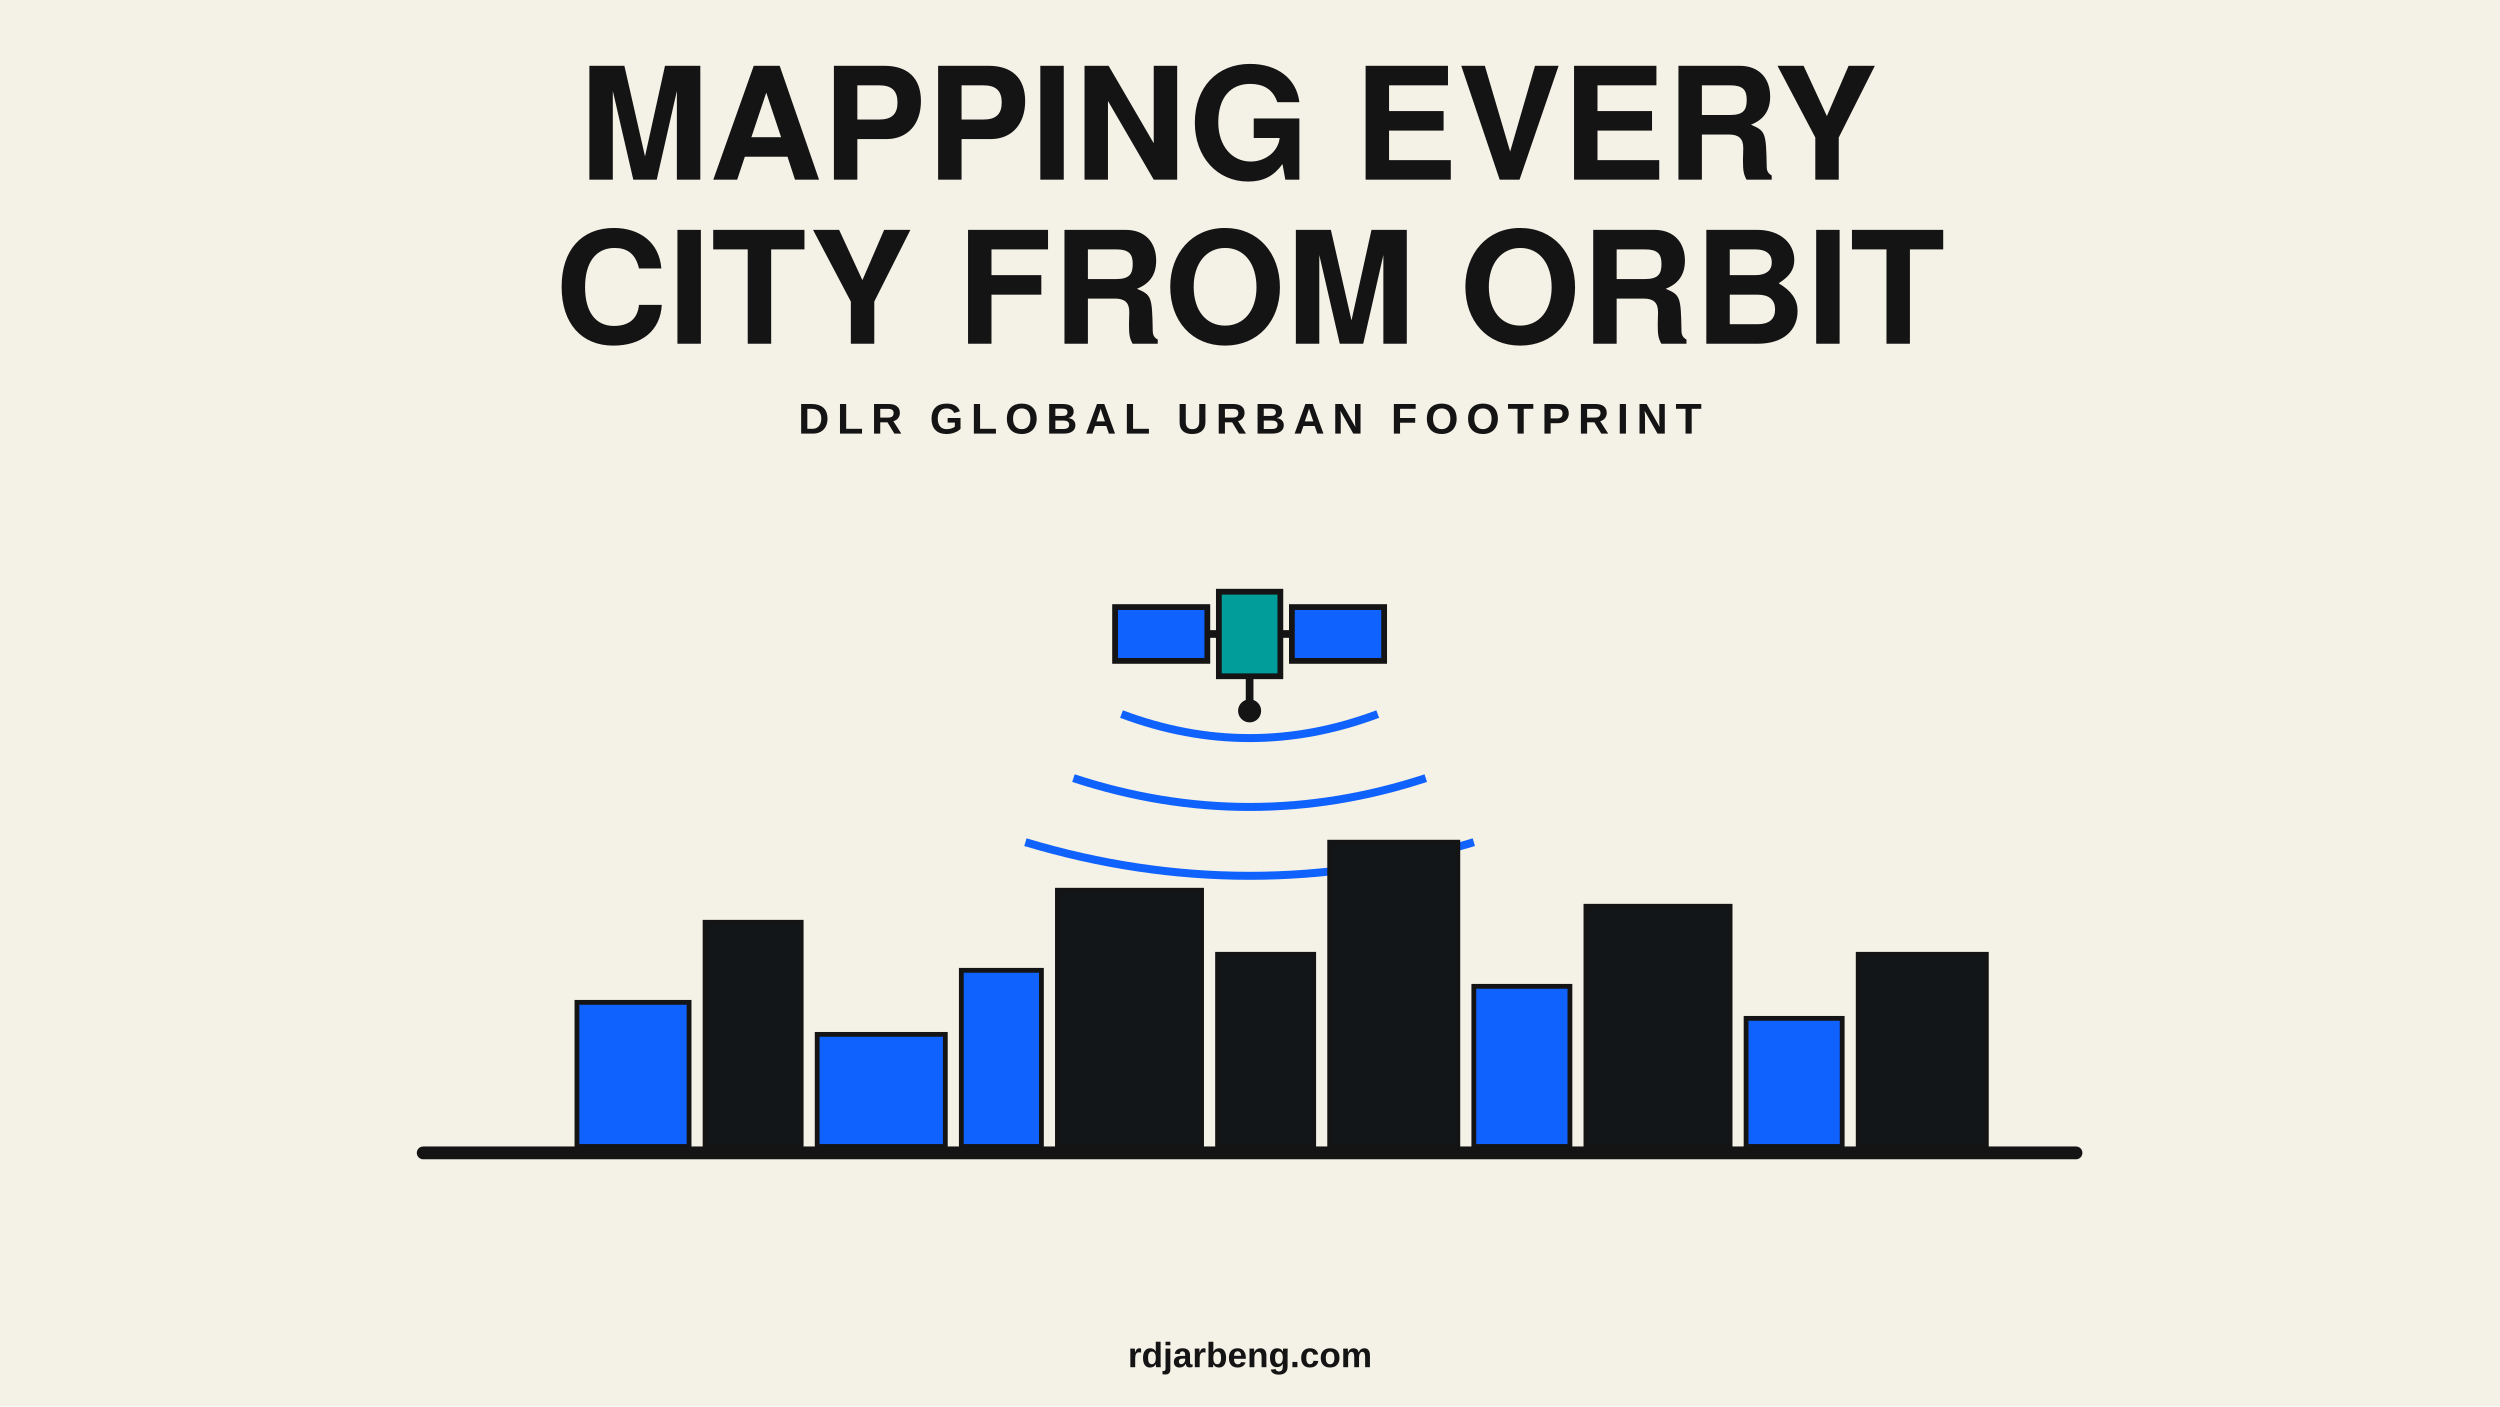
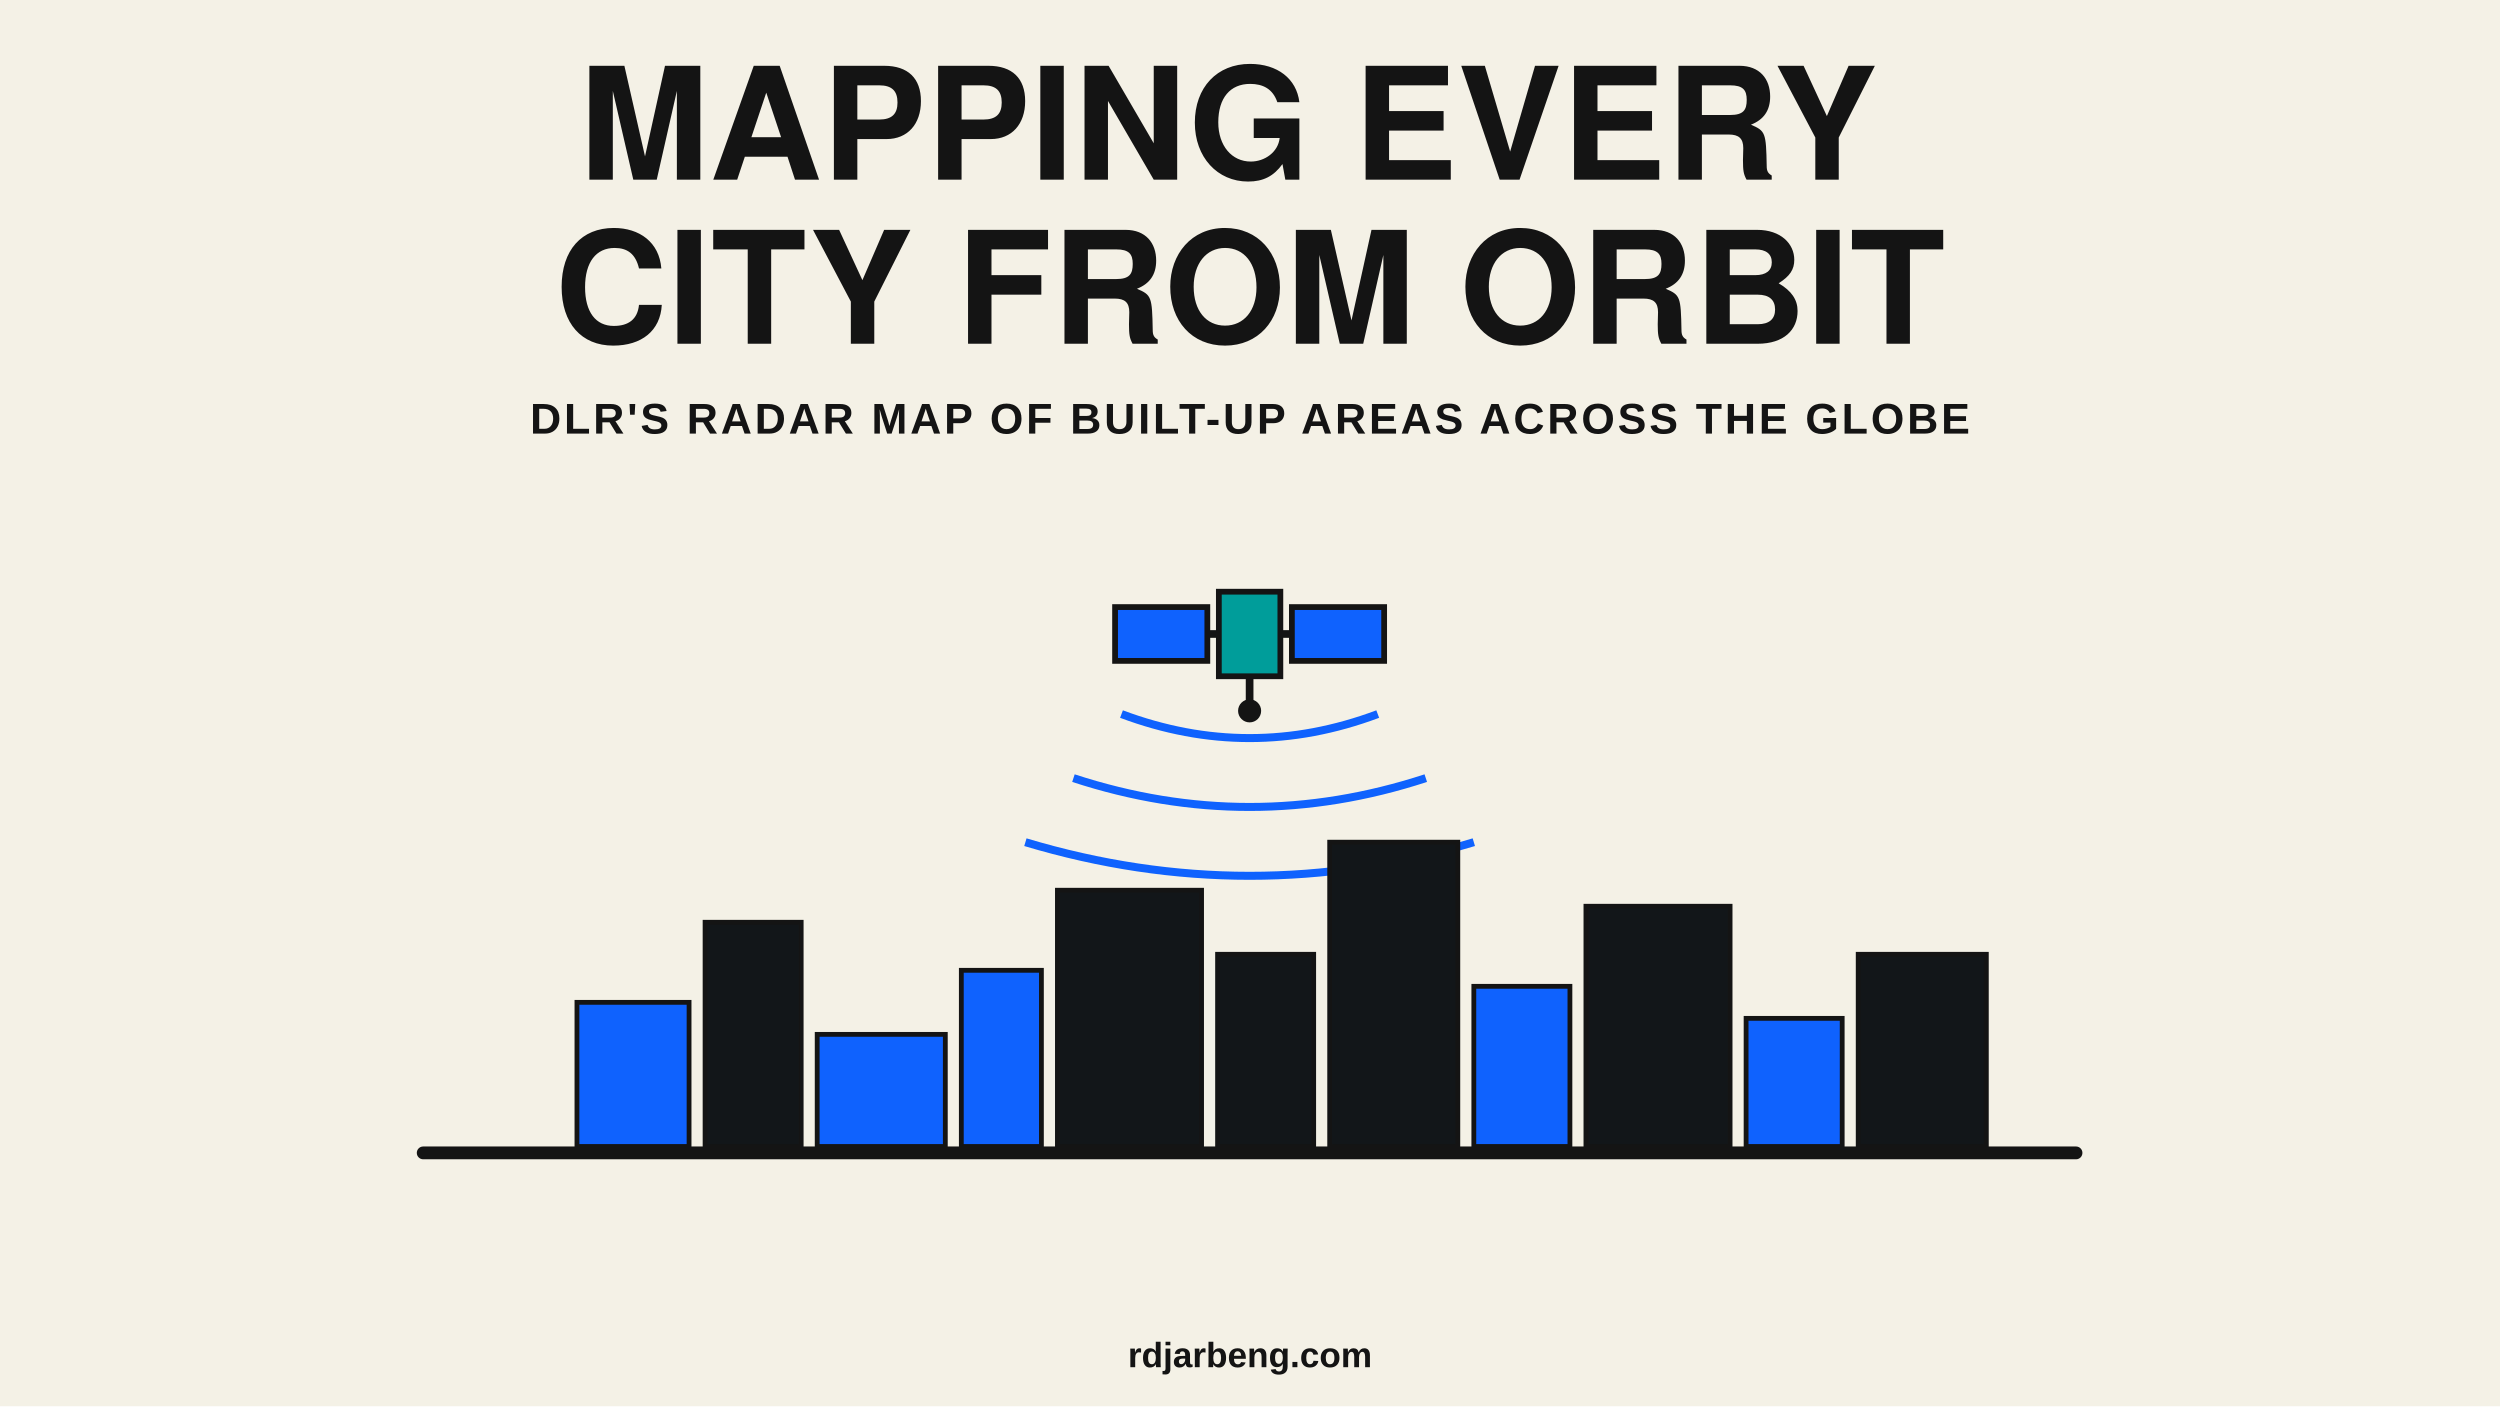
<svg xmlns="http://www.w3.org/2000/svg" viewBox="0 0 1280 720" width="1280" height="720">
  <rect width="1280" height="720" fill="#f4f1e6" />
  <g fill="#141414" font-family="'Arial Black', 'Helvetica Neue', Impact, sans-serif" text-anchor="middle">
    <text x="640" y="92" font-size="80" font-weight="900">
      <tspan x="640" dy="0">MAPPING EVERY</tspan>
      <tspan x="640" dy="84">CITY FROM ORBIT</tspan>
    </text>
-     <text x="640" y="222" font-size="22" font-weight="700" letter-spacing="4" font-family="Arial, Helvetica, sans-serif">DLR GLOBAL URBAN FOOTPRINT</text>
+     <text x="640" y="222" font-size="22" font-weight="700" letter-spacing="1.5" font-family="Arial, Helvetica, sans-serif">DLR'S RADAR MAP OF BUILT-UP AREAS ACROSS THE GLOBE</text>
  </g>
  <g transform="translate(115 95) scale(0.82)">
    <g transform="translate(640 280) scale(1.2)">
      <rect x="-70" y="-14" width="48" height="28" fill="#0f62fe" stroke="#141414" stroke-width="3" />
      <rect x="22" y="-14" width="48" height="28" fill="#0f62fe" stroke="#141414" stroke-width="3" />
      <line x1="-22" y1="0" x2="-14" y2="0" stroke="#141414" stroke-width="4" />
      <line x1="14" y1="0" x2="22" y2="0" stroke="#141414" stroke-width="4" />
      <rect x="-16" y="-22" width="32" height="44" fill="#009d9a" stroke="#141414" stroke-width="3" />
      <line x1="0" y1="22" x2="0" y2="36" stroke="#141414" stroke-width="4" />
      <circle cx="0" cy="40" r="6" fill="#141414" />
    </g>
    <path d="M560 330 Q640 360 720 330" fill="none" stroke="#0f62fe" stroke-width="5" />
    <path d="M530 370 Q640 406 750 370" fill="none" stroke="#0f62fe" stroke-width="5" />
    <path d="M500 410 Q640 452 780 410" fill="none" stroke="#0f62fe" stroke-width="5" />
    <rect x="220" y="510" width="70" height="90" fill="#0f62fe" stroke="#141414" stroke-width="3" />
    <rect x="300" y="460" width="60" height="140" fill="#121619" stroke="#141414" stroke-width="3" />
    <rect x="370" y="530" width="80" height="70" fill="#0f62fe" stroke="#141414" stroke-width="3" />
    <rect x="460" y="490" width="50" height="110" fill="#0f62fe" stroke="#141414" stroke-width="3" />
    <rect x="520" y="440" width="90" height="160" fill="#121619" stroke="#141414" stroke-width="3" />
    <rect x="620" y="480" width="60" height="120" fill="#121619" stroke="#141414" stroke-width="3" />
    <rect x="690" y="410" width="80" height="190" fill="#121619" stroke="#141414" stroke-width="3" />
    <rect x="780" y="500" width="60" height="100" fill="#0f62fe" stroke="#141414" stroke-width="3" />
    <rect x="850" y="450" width="90" height="150" fill="#121619" stroke="#141414" stroke-width="3" />
    <rect x="950" y="520" width="60" height="80" fill="#0f62fe" stroke="#141414" stroke-width="3" />
    <rect x="1020" y="480" width="80" height="120" fill="#121619" stroke="#141414" stroke-width="3" />
    <rect x="120" y="600" width="1040" height="8" rx="4" fill="#141414" />
  </g>
  <text x="640" y="700" font-family="Arial, Helvetica, sans-serif" font-size="18" font-weight="600" fill="#141414" text-anchor="middle">rdjarbeng.com</text>
</svg>
